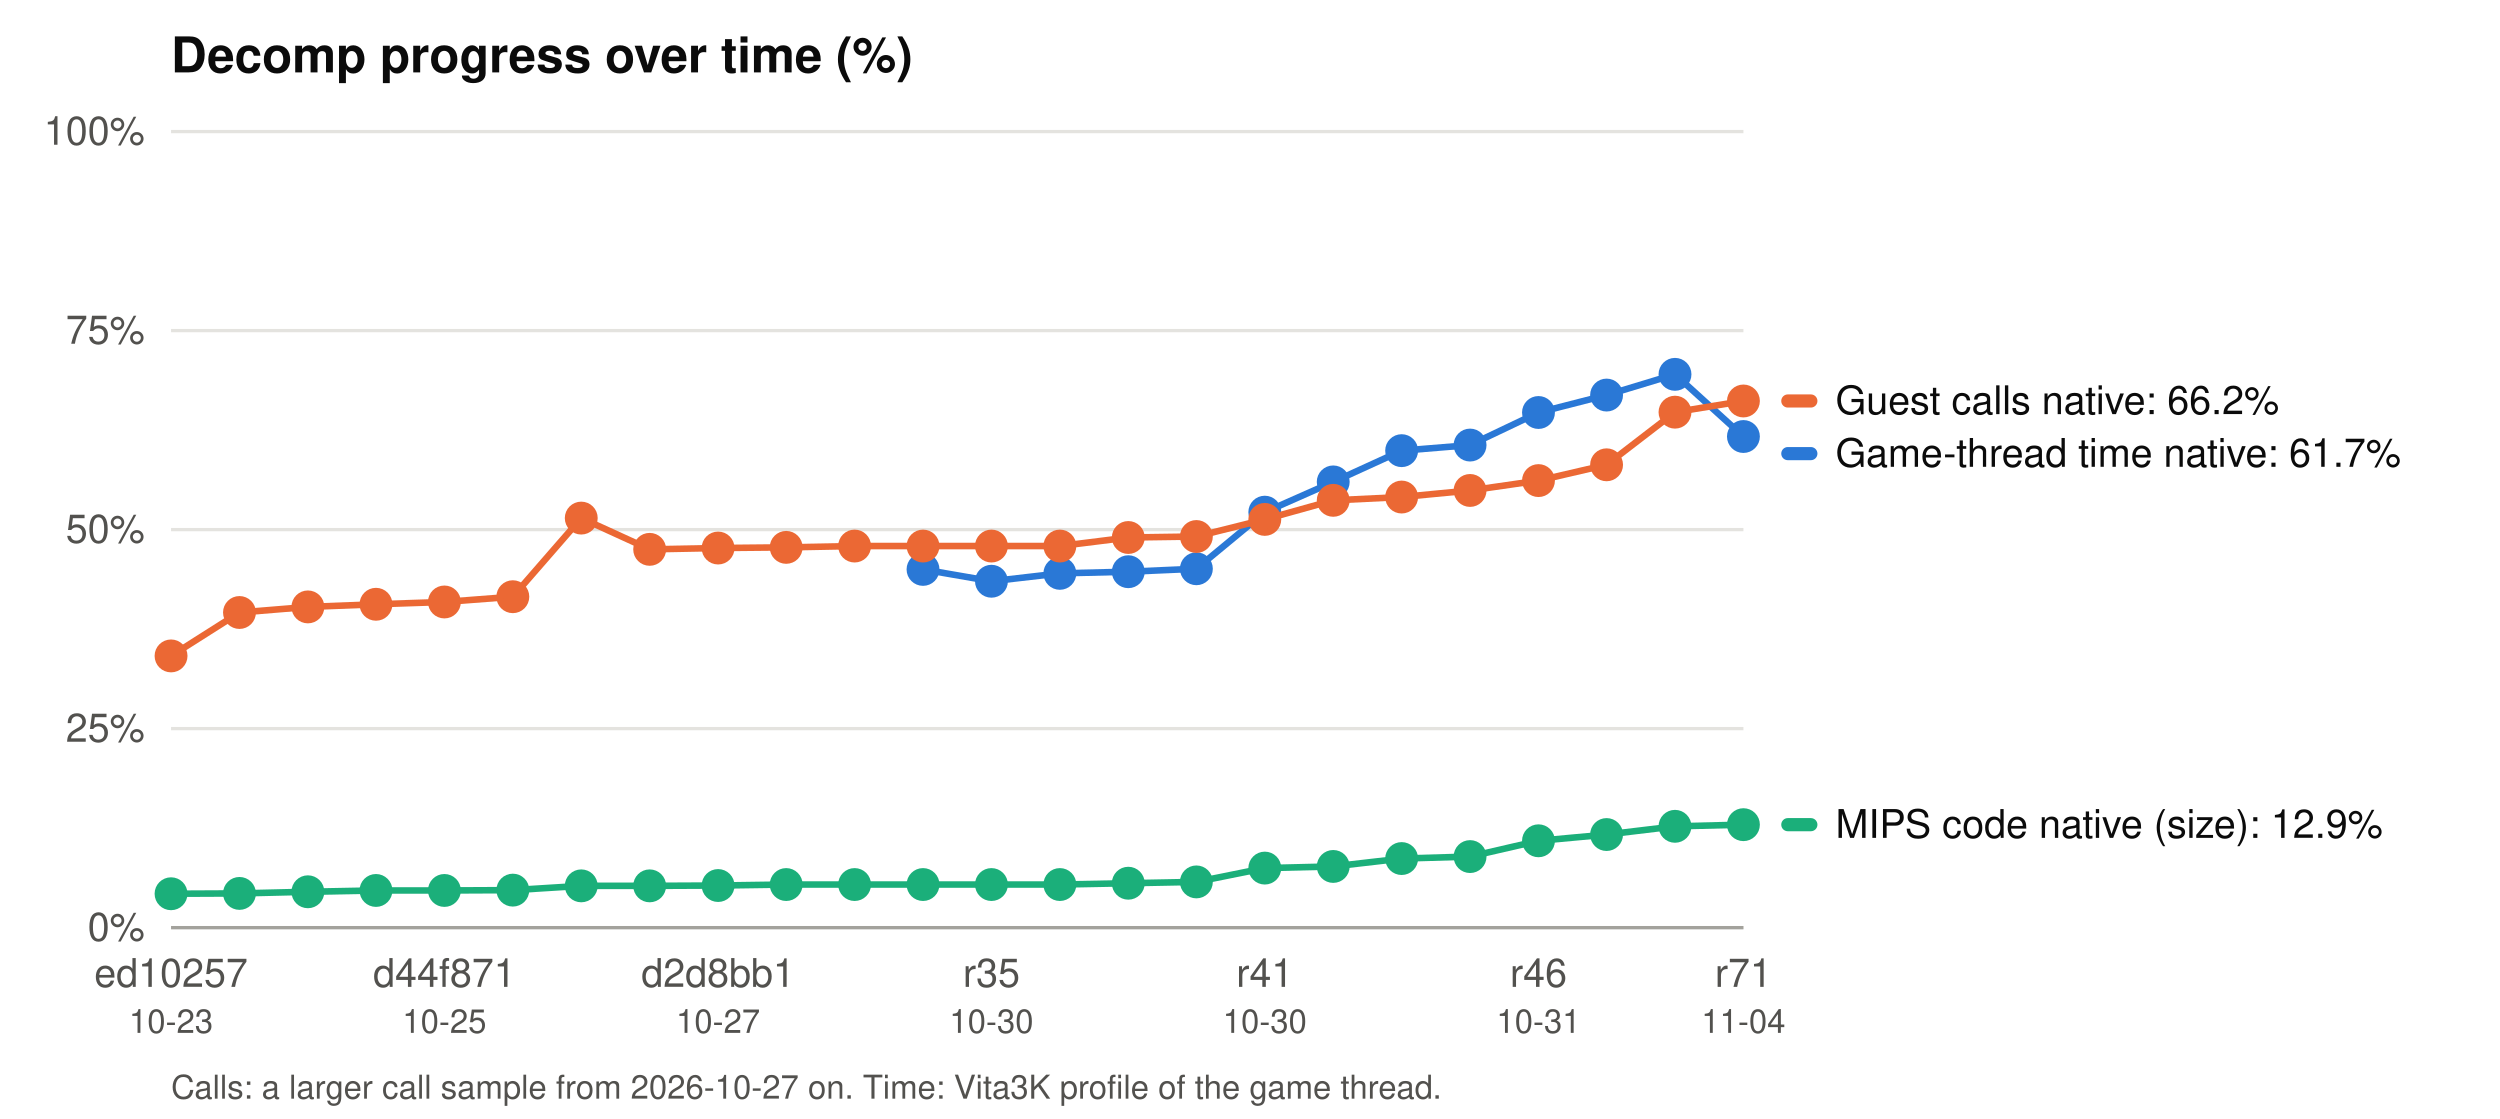
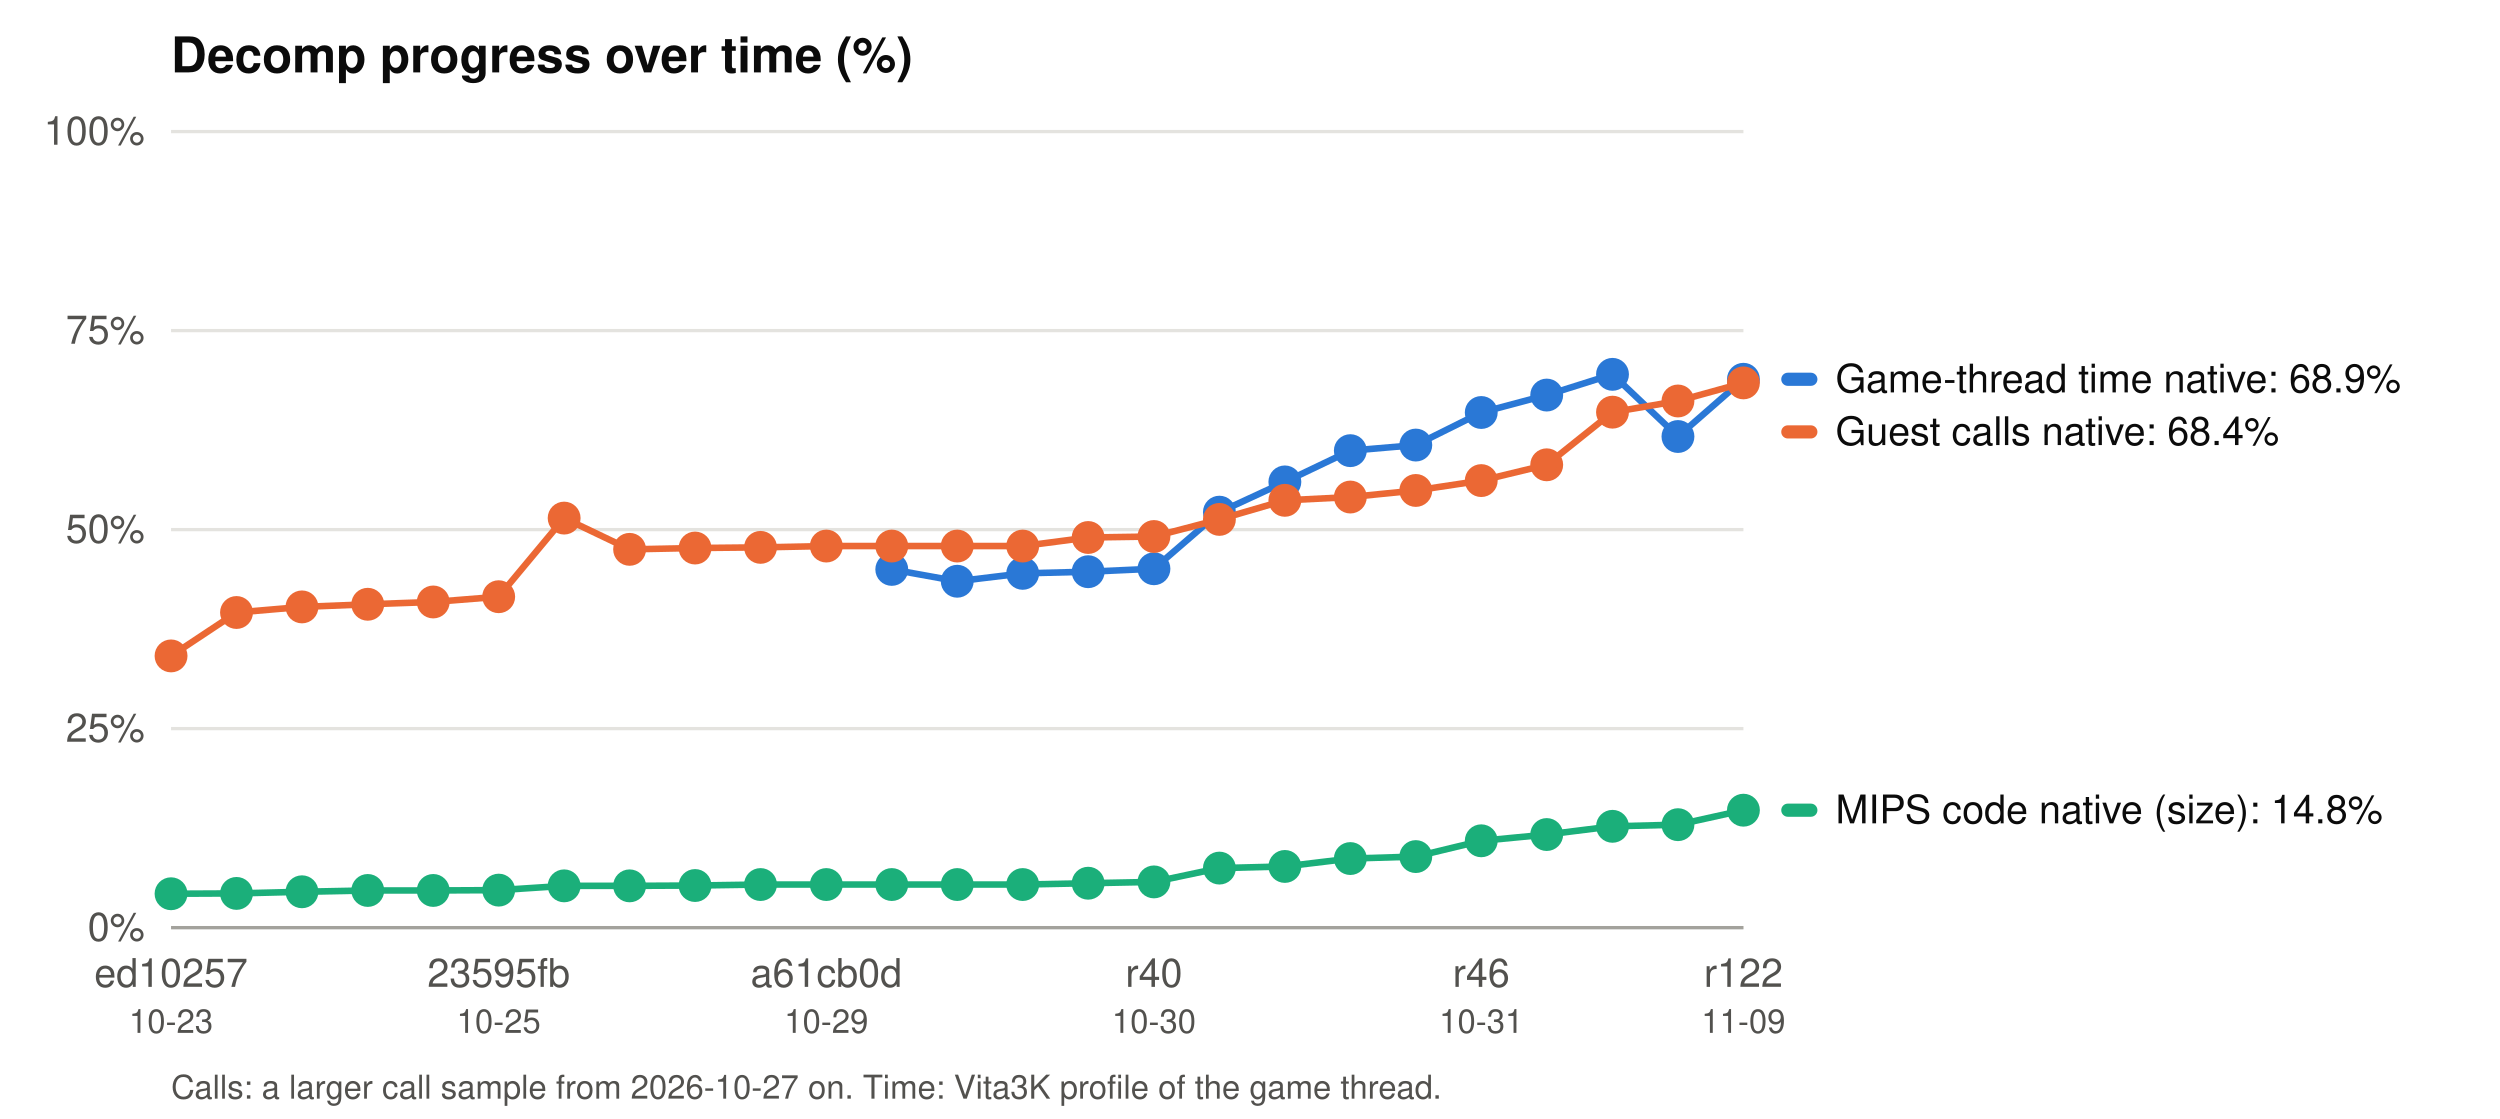
<svg xmlns="http://www.w3.org/2000/svg" width="760" height="340" viewBox="0 0 760 340" font-family="-apple-system, Helvetica, Arial, sans-serif" font-size="12">
  <style>svg{background:#fcfcfb} .t1{fill:#0b0b0b} .t2{fill:#52514e} .g{stroke:#e4e3df} .ax{stroke:#a3a29c} .ring{stroke:#fcfcfb} .s0{stroke:#2a78d6;fill:#2a78d6} .s1{stroke:#eb6834;fill:#eb6834} .s2{stroke:#1baf7a;fill:#1baf7a} @media (prefers-color-scheme: dark){svg{background:#1a1a19} .t1{fill:#f0efec} .t2{fill:#c3c2b7} .g{stroke:#383835} .ax{stroke:#6b6a65} .ring{stroke:#1a1a19} .s0{stroke:#3987e5;fill:#3987e5} .s1{stroke:#d95926;fill:#d95926} .s2{stroke:#199e70;fill:#199e70}}</style>
  <rect width="760" height="340" style="fill:none" />
  <text class="t1" x="52" y="22" font-size="15" font-weight="600">Decomp progress over time (%)</text>
  <line class="g" x1="52" x2="530" y1="282.0" y2="282.0" stroke-width="1" />
  <text class="t2" x="44" y="282.0" text-anchor="end" dy="4">0%</text>
  <line class="g" x1="52" x2="530" y1="221.5" y2="221.5" stroke-width="1" />
  <text class="t2" x="44" y="221.5" text-anchor="end" dy="4">25%</text>
  <line class="g" x1="52" x2="530" y1="161.0" y2="161.0" stroke-width="1" />
  <text class="t2" x="44" y="161.0" text-anchor="end" dy="4">50%</text>
  <line class="g" x1="52" x2="530" y1="100.5" y2="100.5" stroke-width="1" />
  <text class="t2" x="44" y="100.5" text-anchor="end" dy="4">75%</text>
  <line class="g" x1="52" x2="530" y1="40.0" y2="40.0" stroke-width="1" />
  <text class="t2" x="44" y="40.0" text-anchor="end" dy="4">100%</text>
  <line class="ax" x1="52" x2="530" y1="282.0" y2="282.0" stroke-width="1" />
  <text class="t2" x="52.0" y="300" text-anchor="middle">ed10257</text>
  <text class="t2" x="52.0" y="314" text-anchor="middle" font-size="10">10-23</text>
-   <text class="t2" x="135.1" y="300" text-anchor="middle">d44f871</text>
-   <text class="t2" x="135.1" y="314" text-anchor="middle" font-size="10">10-25</text>
-   <text class="t2" x="218.3" y="300" text-anchor="middle">d2d8bb1</text>
-   <text class="t2" x="218.3" y="314" text-anchor="middle" font-size="10">10-27</text>
-   <text class="t2" x="301.4" y="300" text-anchor="middle">r35</text>
-   <text class="t2" x="301.4" y="314" text-anchor="middle" font-size="10">10-30</text>
-   <text class="t2" x="384.5" y="300" text-anchor="middle">r41</text>
-   <text class="t2" x="384.5" y="314" text-anchor="middle" font-size="10">10-30</text>
-   <text class="t2" x="467.7" y="300" text-anchor="middle">r46</text>
-   <text class="t2" x="467.7" y="314" text-anchor="middle" font-size="10">10-31</text>
-   <text class="t2" x="530.0" y="300" text-anchor="middle">r71</text>
-   <text class="t2" x="530.0" y="314" text-anchor="middle" font-size="10">11-04</text>
-   <polyline class="s0" fill="none" style="fill:none" stroke-width="2" stroke-linejoin="round" points="280.6,173.1 301.4,176.7 322.2,174.3 343.0,173.8 363.7,172.9 384.5,155.7 405.3,146.5 426.1,137.0 446.9,135.3 467.7,125.4 488.4,120.1 509.2,113.8 530.0,132.7" />
-   <circle class="s0 ring" cx="280.6" cy="173.1" r="4" stroke-width="2" />
-   <circle class="s0 ring" cx="301.4" cy="176.7" r="4" stroke-width="2" />
-   <circle class="s0 ring" cx="322.2" cy="174.3" r="4" stroke-width="2" />
-   <circle class="s0 ring" cx="343.0" cy="173.8" r="4" stroke-width="2" />
-   <circle class="s0 ring" cx="363.7" cy="172.9" r="4" stroke-width="2" />
-   <circle class="s0 ring" cx="384.5" cy="155.7" r="4" stroke-width="2" />
-   <circle class="s0 ring" cx="405.3" cy="146.5" r="4" stroke-width="2" />
-   <circle class="s0 ring" cx="426.1" cy="137.0" r="4" stroke-width="2" />
-   <circle class="s0 ring" cx="446.9" cy="135.3" r="4" stroke-width="2" />
-   <circle class="s0 ring" cx="467.7" cy="125.4" r="4" stroke-width="2" />
-   <circle class="s0 ring" cx="488.4" cy="120.1" r="4" stroke-width="2" />
-   <circle class="s0 ring" cx="509.2" cy="113.8" r="4" stroke-width="2" />
-   <circle class="s0 ring" cx="530.0" cy="132.7" r="4" stroke-width="2" />
-   <polyline class="s1" fill="none" style="fill:none" stroke-width="2" stroke-linejoin="round" points="52.0,199.4 72.8,186.2 93.6,184.5 114.3,183.7 135.1,183.0 155.9,181.4 176.7,157.5 197.5,167.0 218.3,166.6 239.0,166.4 259.8,166.0 280.6,166.0 301.4,166.0 322.2,166.0 343.0,163.4 363.7,163.1 384.5,157.9 405.3,152.1 426.1,151.1 446.9,149.1 467.7,146.1 488.4,141.3 509.2,125.3 530.0,121.9" />
+   <text class="t2" x="151.6" y="300" text-anchor="middle">23595fb</text>
+   <text class="t2" x="151.6" y="314" text-anchor="middle" font-size="10">10-25</text>
+   <text class="t2" x="251.2" y="300" text-anchor="middle">a61cb0d</text>
+   <text class="t2" x="251.2" y="314" text-anchor="middle" font-size="10">10-29</text>
+   <text class="t2" x="350.8" y="300" text-anchor="middle">r40</text>
+   <text class="t2" x="350.8" y="314" text-anchor="middle" font-size="10">10-30</text>
+   <text class="t2" x="450.3" y="300" text-anchor="middle">r46</text>
+   <text class="t2" x="450.3" y="314" text-anchor="middle" font-size="10">10-31</text>
+   <text class="t2" x="530.0" y="300" text-anchor="middle">r122</text>
+   <text class="t2" x="530.0" y="314" text-anchor="middle" font-size="10">11-09</text>
+   <polyline class="s0" fill="none" style="fill:none" stroke-width="2" stroke-linejoin="round" points="271.1,173.1 291.0,176.7 310.9,174.3 330.8,173.8 350.8,172.9 370.7,155.7 390.6,146.5 410.5,137.0 430.4,135.3 450.3,125.4 470.2,120.1 490.2,113.8 510.1,132.7 530.0,115.3" />
+   <circle class="s0 ring" cx="271.1" cy="173.1" r="4" stroke-width="2" />
+   <circle class="s0 ring" cx="291.0" cy="176.7" r="4" stroke-width="2" />
+   <circle class="s0 ring" cx="310.9" cy="174.3" r="4" stroke-width="2" />
+   <circle class="s0 ring" cx="330.8" cy="173.8" r="4" stroke-width="2" />
+   <circle class="s0 ring" cx="350.8" cy="172.9" r="4" stroke-width="2" />
+   <circle class="s0 ring" cx="370.7" cy="155.7" r="4" stroke-width="2" />
+   <circle class="s0 ring" cx="390.6" cy="146.5" r="4" stroke-width="2" />
+   <circle class="s0 ring" cx="410.5" cy="137.0" r="4" stroke-width="2" />
+   <circle class="s0 ring" cx="430.4" cy="135.3" r="4" stroke-width="2" />
+   <circle class="s0 ring" cx="450.3" cy="125.4" r="4" stroke-width="2" />
+   <circle class="s0 ring" cx="470.2" cy="120.1" r="4" stroke-width="2" />
+   <circle class="s0 ring" cx="490.2" cy="113.8" r="4" stroke-width="2" />
+   <circle class="s0 ring" cx="510.1" cy="132.7" r="4" stroke-width="2" />
+   <circle class="s0 ring" cx="530.0" cy="115.3" r="4" stroke-width="2" />
+   <polyline class="s1" fill="none" style="fill:none" stroke-width="2" stroke-linejoin="round" points="52.0,199.4 71.9,186.2 91.8,184.5 111.8,183.7 131.7,183.0 151.6,181.4 171.5,157.5 191.4,167.0 211.3,166.6 231.2,166.4 251.2,166.0 271.1,166.0 291.0,166.0 310.9,166.0 330.8,163.4 350.8,163.1 370.7,157.9 390.6,152.1 410.5,151.1 430.4,149.1 450.3,146.1 470.2,141.3 490.2,125.3 510.1,121.9 530.0,116.4" />
  <circle class="s1 ring" cx="52.0" cy="199.4" r="4" stroke-width="2" />
-   <circle class="s1 ring" cx="72.8" cy="186.2" r="4" stroke-width="2" />
-   <circle class="s1 ring" cx="93.6" cy="184.5" r="4" stroke-width="2" />
-   <circle class="s1 ring" cx="114.3" cy="183.7" r="4" stroke-width="2" />
-   <circle class="s1 ring" cx="135.1" cy="183.0" r="4" stroke-width="2" />
-   <circle class="s1 ring" cx="155.9" cy="181.4" r="4" stroke-width="2" />
-   <circle class="s1 ring" cx="176.7" cy="157.5" r="4" stroke-width="2" />
-   <circle class="s1 ring" cx="197.5" cy="167.0" r="4" stroke-width="2" />
-   <circle class="s1 ring" cx="218.3" cy="166.6" r="4" stroke-width="2" />
-   <circle class="s1 ring" cx="239.0" cy="166.4" r="4" stroke-width="2" />
-   <circle class="s1 ring" cx="259.8" cy="166.0" r="4" stroke-width="2" />
-   <circle class="s1 ring" cx="280.6" cy="166.0" r="4" stroke-width="2" />
-   <circle class="s1 ring" cx="301.4" cy="166.0" r="4" stroke-width="2" />
-   <circle class="s1 ring" cx="322.2" cy="166.0" r="4" stroke-width="2" />
-   <circle class="s1 ring" cx="343.0" cy="163.4" r="4" stroke-width="2" />
-   <circle class="s1 ring" cx="363.7" cy="163.1" r="4" stroke-width="2" />
-   <circle class="s1 ring" cx="384.5" cy="157.9" r="4" stroke-width="2" />
-   <circle class="s1 ring" cx="405.3" cy="152.1" r="4" stroke-width="2" />
-   <circle class="s1 ring" cx="426.1" cy="151.1" r="4" stroke-width="2" />
-   <circle class="s1 ring" cx="446.9" cy="149.1" r="4" stroke-width="2" />
-   <circle class="s1 ring" cx="467.7" cy="146.1" r="4" stroke-width="2" />
-   <circle class="s1 ring" cx="488.4" cy="141.3" r="4" stroke-width="2" />
-   <circle class="s1 ring" cx="509.2" cy="125.3" r="4" stroke-width="2" />
-   <circle class="s1 ring" cx="530.0" cy="121.9" r="4" stroke-width="2" />
-   <polyline class="s2" fill="none" style="fill:none" stroke-width="2" stroke-linejoin="round" points="52.0,271.7 72.8,271.6 93.6,271.1 114.3,270.7 135.1,270.7 155.9,270.6 176.7,269.3 197.5,269.3 218.3,269.2 239.0,268.9 259.8,268.9 280.6,268.9 301.4,268.9 322.2,268.9 343.0,268.5 363.7,268.1 384.5,263.9 405.3,263.4 426.1,261.0 446.9,260.4 467.7,255.6 488.4,253.7 509.2,251.2 530.0,250.7" />
+   <circle class="s1 ring" cx="71.9" cy="186.2" r="4" stroke-width="2" />
+   <circle class="s1 ring" cx="91.8" cy="184.5" r="4" stroke-width="2" />
+   <circle class="s1 ring" cx="111.8" cy="183.7" r="4" stroke-width="2" />
+   <circle class="s1 ring" cx="131.7" cy="183.0" r="4" stroke-width="2" />
+   <circle class="s1 ring" cx="151.6" cy="181.4" r="4" stroke-width="2" />
+   <circle class="s1 ring" cx="171.5" cy="157.5" r="4" stroke-width="2" />
+   <circle class="s1 ring" cx="191.4" cy="167.0" r="4" stroke-width="2" />
+   <circle class="s1 ring" cx="211.3" cy="166.6" r="4" stroke-width="2" />
+   <circle class="s1 ring" cx="231.2" cy="166.4" r="4" stroke-width="2" />
+   <circle class="s1 ring" cx="251.2" cy="166.0" r="4" stroke-width="2" />
+   <circle class="s1 ring" cx="271.1" cy="166.0" r="4" stroke-width="2" />
+   <circle class="s1 ring" cx="291.0" cy="166.0" r="4" stroke-width="2" />
+   <circle class="s1 ring" cx="310.9" cy="166.0" r="4" stroke-width="2" />
+   <circle class="s1 ring" cx="330.8" cy="163.4" r="4" stroke-width="2" />
+   <circle class="s1 ring" cx="350.8" cy="163.1" r="4" stroke-width="2" />
+   <circle class="s1 ring" cx="370.7" cy="157.9" r="4" stroke-width="2" />
+   <circle class="s1 ring" cx="390.6" cy="152.1" r="4" stroke-width="2" />
+   <circle class="s1 ring" cx="410.5" cy="151.1" r="4" stroke-width="2" />
+   <circle class="s1 ring" cx="430.4" cy="149.1" r="4" stroke-width="2" />
+   <circle class="s1 ring" cx="450.3" cy="146.1" r="4" stroke-width="2" />
+   <circle class="s1 ring" cx="470.2" cy="141.3" r="4" stroke-width="2" />
+   <circle class="s1 ring" cx="490.2" cy="125.3" r="4" stroke-width="2" />
+   <circle class="s1 ring" cx="510.1" cy="121.9" r="4" stroke-width="2" />
+   <circle class="s1 ring" cx="530.0" cy="116.4" r="4" stroke-width="2" />
+   <polyline class="s2" fill="none" style="fill:none" stroke-width="2" stroke-linejoin="round" points="52.0,271.7 71.9,271.6 91.8,271.1 111.8,270.7 131.7,270.7 151.6,270.6 171.5,269.3 191.4,269.3 211.3,269.2 231.2,268.9 251.2,268.9 271.1,268.9 291.0,268.9 310.9,268.9 330.8,268.5 350.8,268.1 370.7,263.9 390.6,263.4 410.5,261.0 430.4,260.4 450.3,255.6 470.2,253.7 490.2,251.2 510.1,250.7 530.0,246.3" />
  <circle class="s2 ring" cx="52.0" cy="271.7" r="4" stroke-width="2" />
-   <circle class="s2 ring" cx="72.8" cy="271.6" r="4" stroke-width="2" />
-   <circle class="s2 ring" cx="93.6" cy="271.1" r="4" stroke-width="2" />
-   <circle class="s2 ring" cx="114.3" cy="270.7" r="4" stroke-width="2" />
-   <circle class="s2 ring" cx="135.1" cy="270.7" r="4" stroke-width="2" />
-   <circle class="s2 ring" cx="155.9" cy="270.6" r="4" stroke-width="2" />
-   <circle class="s2 ring" cx="176.7" cy="269.3" r="4" stroke-width="2" />
-   <circle class="s2 ring" cx="197.5" cy="269.3" r="4" stroke-width="2" />
-   <circle class="s2 ring" cx="218.3" cy="269.2" r="4" stroke-width="2" />
-   <circle class="s2 ring" cx="239.0" cy="268.9" r="4" stroke-width="2" />
-   <circle class="s2 ring" cx="259.8" cy="268.9" r="4" stroke-width="2" />
-   <circle class="s2 ring" cx="280.6" cy="268.9" r="4" stroke-width="2" />
-   <circle class="s2 ring" cx="301.4" cy="268.9" r="4" stroke-width="2" />
-   <circle class="s2 ring" cx="322.2" cy="268.9" r="4" stroke-width="2" />
-   <circle class="s2 ring" cx="343.0" cy="268.5" r="4" stroke-width="2" />
-   <circle class="s2 ring" cx="363.7" cy="268.1" r="4" stroke-width="2" />
-   <circle class="s2 ring" cx="384.5" cy="263.9" r="4" stroke-width="2" />
-   <circle class="s2 ring" cx="405.3" cy="263.4" r="4" stroke-width="2" />
-   <circle class="s2 ring" cx="426.1" cy="261.0" r="4" stroke-width="2" />
-   <circle class="s2 ring" cx="446.9" cy="260.4" r="4" stroke-width="2" />
-   <circle class="s2 ring" cx="467.7" cy="255.6" r="4" stroke-width="2" />
-   <circle class="s2 ring" cx="488.4" cy="253.7" r="4" stroke-width="2" />
-   <circle class="s2 ring" cx="509.2" cy="251.2" r="4" stroke-width="2" />
-   <circle class="s2 ring" cx="530.0" cy="250.7" r="4" stroke-width="2" />
-   <rect class="s1" x="542" y="120.4" width="10" height="3" rx="1.5" />
-   <text class="t1" x="558" y="121.9" dy="4">Guest calls native: 66.2%</text>
-   <rect class="s0" x="542" y="136.4" width="10" height="3" rx="1.5" />
-   <text class="t1" x="558" y="137.9" dy="4">Game-thread time native: 61.7%</text>
-   <rect class="s2" x="542" y="249.2" width="10" height="3" rx="1.5" />
-   <text class="t1" x="558" y="250.7" dy="4">MIPS code native (size): 12.9%</text>
+   <circle class="s2 ring" cx="71.9" cy="271.6" r="4" stroke-width="2" />
+   <circle class="s2 ring" cx="91.8" cy="271.1" r="4" stroke-width="2" />
+   <circle class="s2 ring" cx="111.8" cy="270.7" r="4" stroke-width="2" />
+   <circle class="s2 ring" cx="131.7" cy="270.7" r="4" stroke-width="2" />
+   <circle class="s2 ring" cx="151.6" cy="270.6" r="4" stroke-width="2" />
+   <circle class="s2 ring" cx="171.5" cy="269.3" r="4" stroke-width="2" />
+   <circle class="s2 ring" cx="191.4" cy="269.3" r="4" stroke-width="2" />
+   <circle class="s2 ring" cx="211.3" cy="269.2" r="4" stroke-width="2" />
+   <circle class="s2 ring" cx="231.2" cy="268.9" r="4" stroke-width="2" />
+   <circle class="s2 ring" cx="251.2" cy="268.9" r="4" stroke-width="2" />
+   <circle class="s2 ring" cx="271.1" cy="268.9" r="4" stroke-width="2" />
+   <circle class="s2 ring" cx="291.0" cy="268.9" r="4" stroke-width="2" />
+   <circle class="s2 ring" cx="310.9" cy="268.9" r="4" stroke-width="2" />
+   <circle class="s2 ring" cx="330.8" cy="268.5" r="4" stroke-width="2" />
+   <circle class="s2 ring" cx="350.8" cy="268.1" r="4" stroke-width="2" />
+   <circle class="s2 ring" cx="370.7" cy="263.9" r="4" stroke-width="2" />
+   <circle class="s2 ring" cx="390.6" cy="263.4" r="4" stroke-width="2" />
+   <circle class="s2 ring" cx="410.5" cy="261.0" r="4" stroke-width="2" />
+   <circle class="s2 ring" cx="430.4" cy="260.4" r="4" stroke-width="2" />
+   <circle class="s2 ring" cx="450.3" cy="255.6" r="4" stroke-width="2" />
+   <circle class="s2 ring" cx="470.2" cy="253.7" r="4" stroke-width="2" />
+   <circle class="s2 ring" cx="490.2" cy="251.2" r="4" stroke-width="2" />
+   <circle class="s2 ring" cx="510.1" cy="250.7" r="4" stroke-width="2" />
+   <circle class="s2 ring" cx="530.0" cy="246.3" r="4" stroke-width="2" />
+   <rect class="s0" x="542" y="113.8" width="10" height="3" rx="1.5" />
+   <text class="t1" x="558" y="115.3" dy="4">Game-thread time native: 68.9%</text>
+   <rect class="s1" x="542" y="129.8" width="10" height="3" rx="1.5" />
+   <text class="t1" x="558" y="131.3" dy="4">Guest calls native: 68.4%</text>
+   <rect class="s2" x="542" y="244.8" width="10" height="3" rx="1.5" />
+   <text class="t1" x="558" y="246.3" dy="4">MIPS code native (size): 14.8%</text>
  <text class="t2" x="52" y="334" font-size="10">Calls: a larger call sample from 2026-10-27 on. Time: Vita3K profile of the game thread.</text>
</svg>
